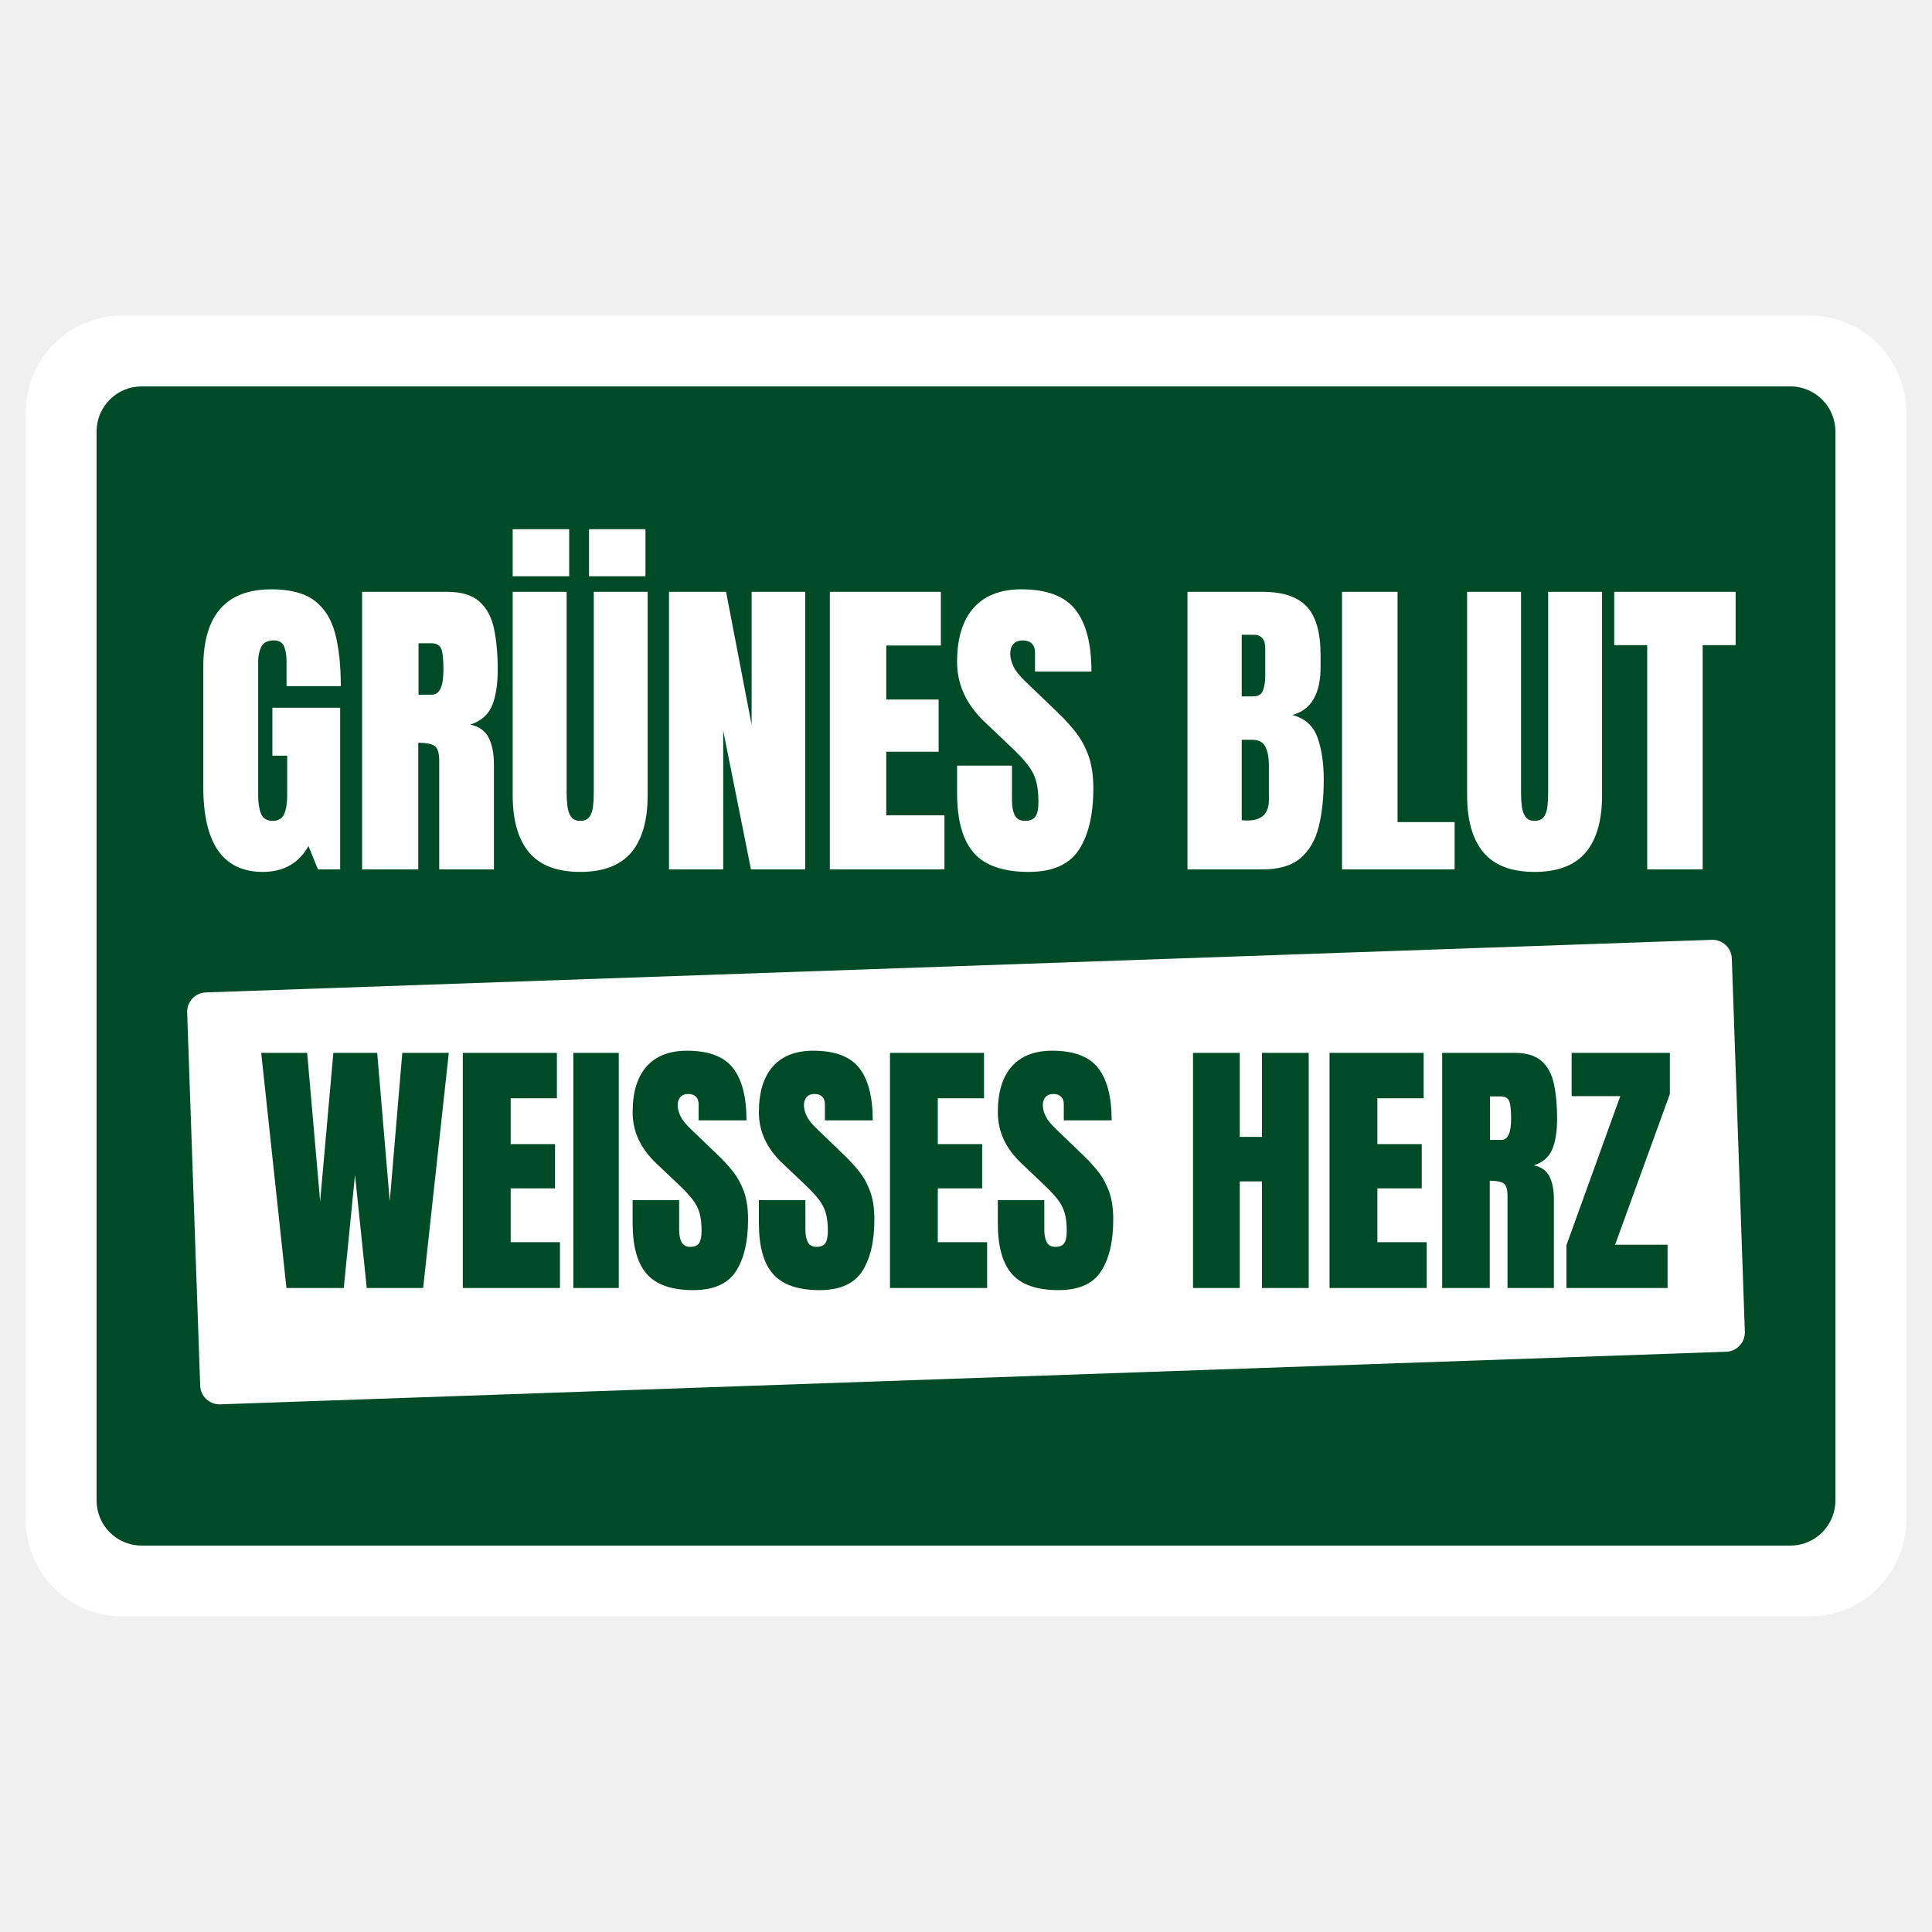
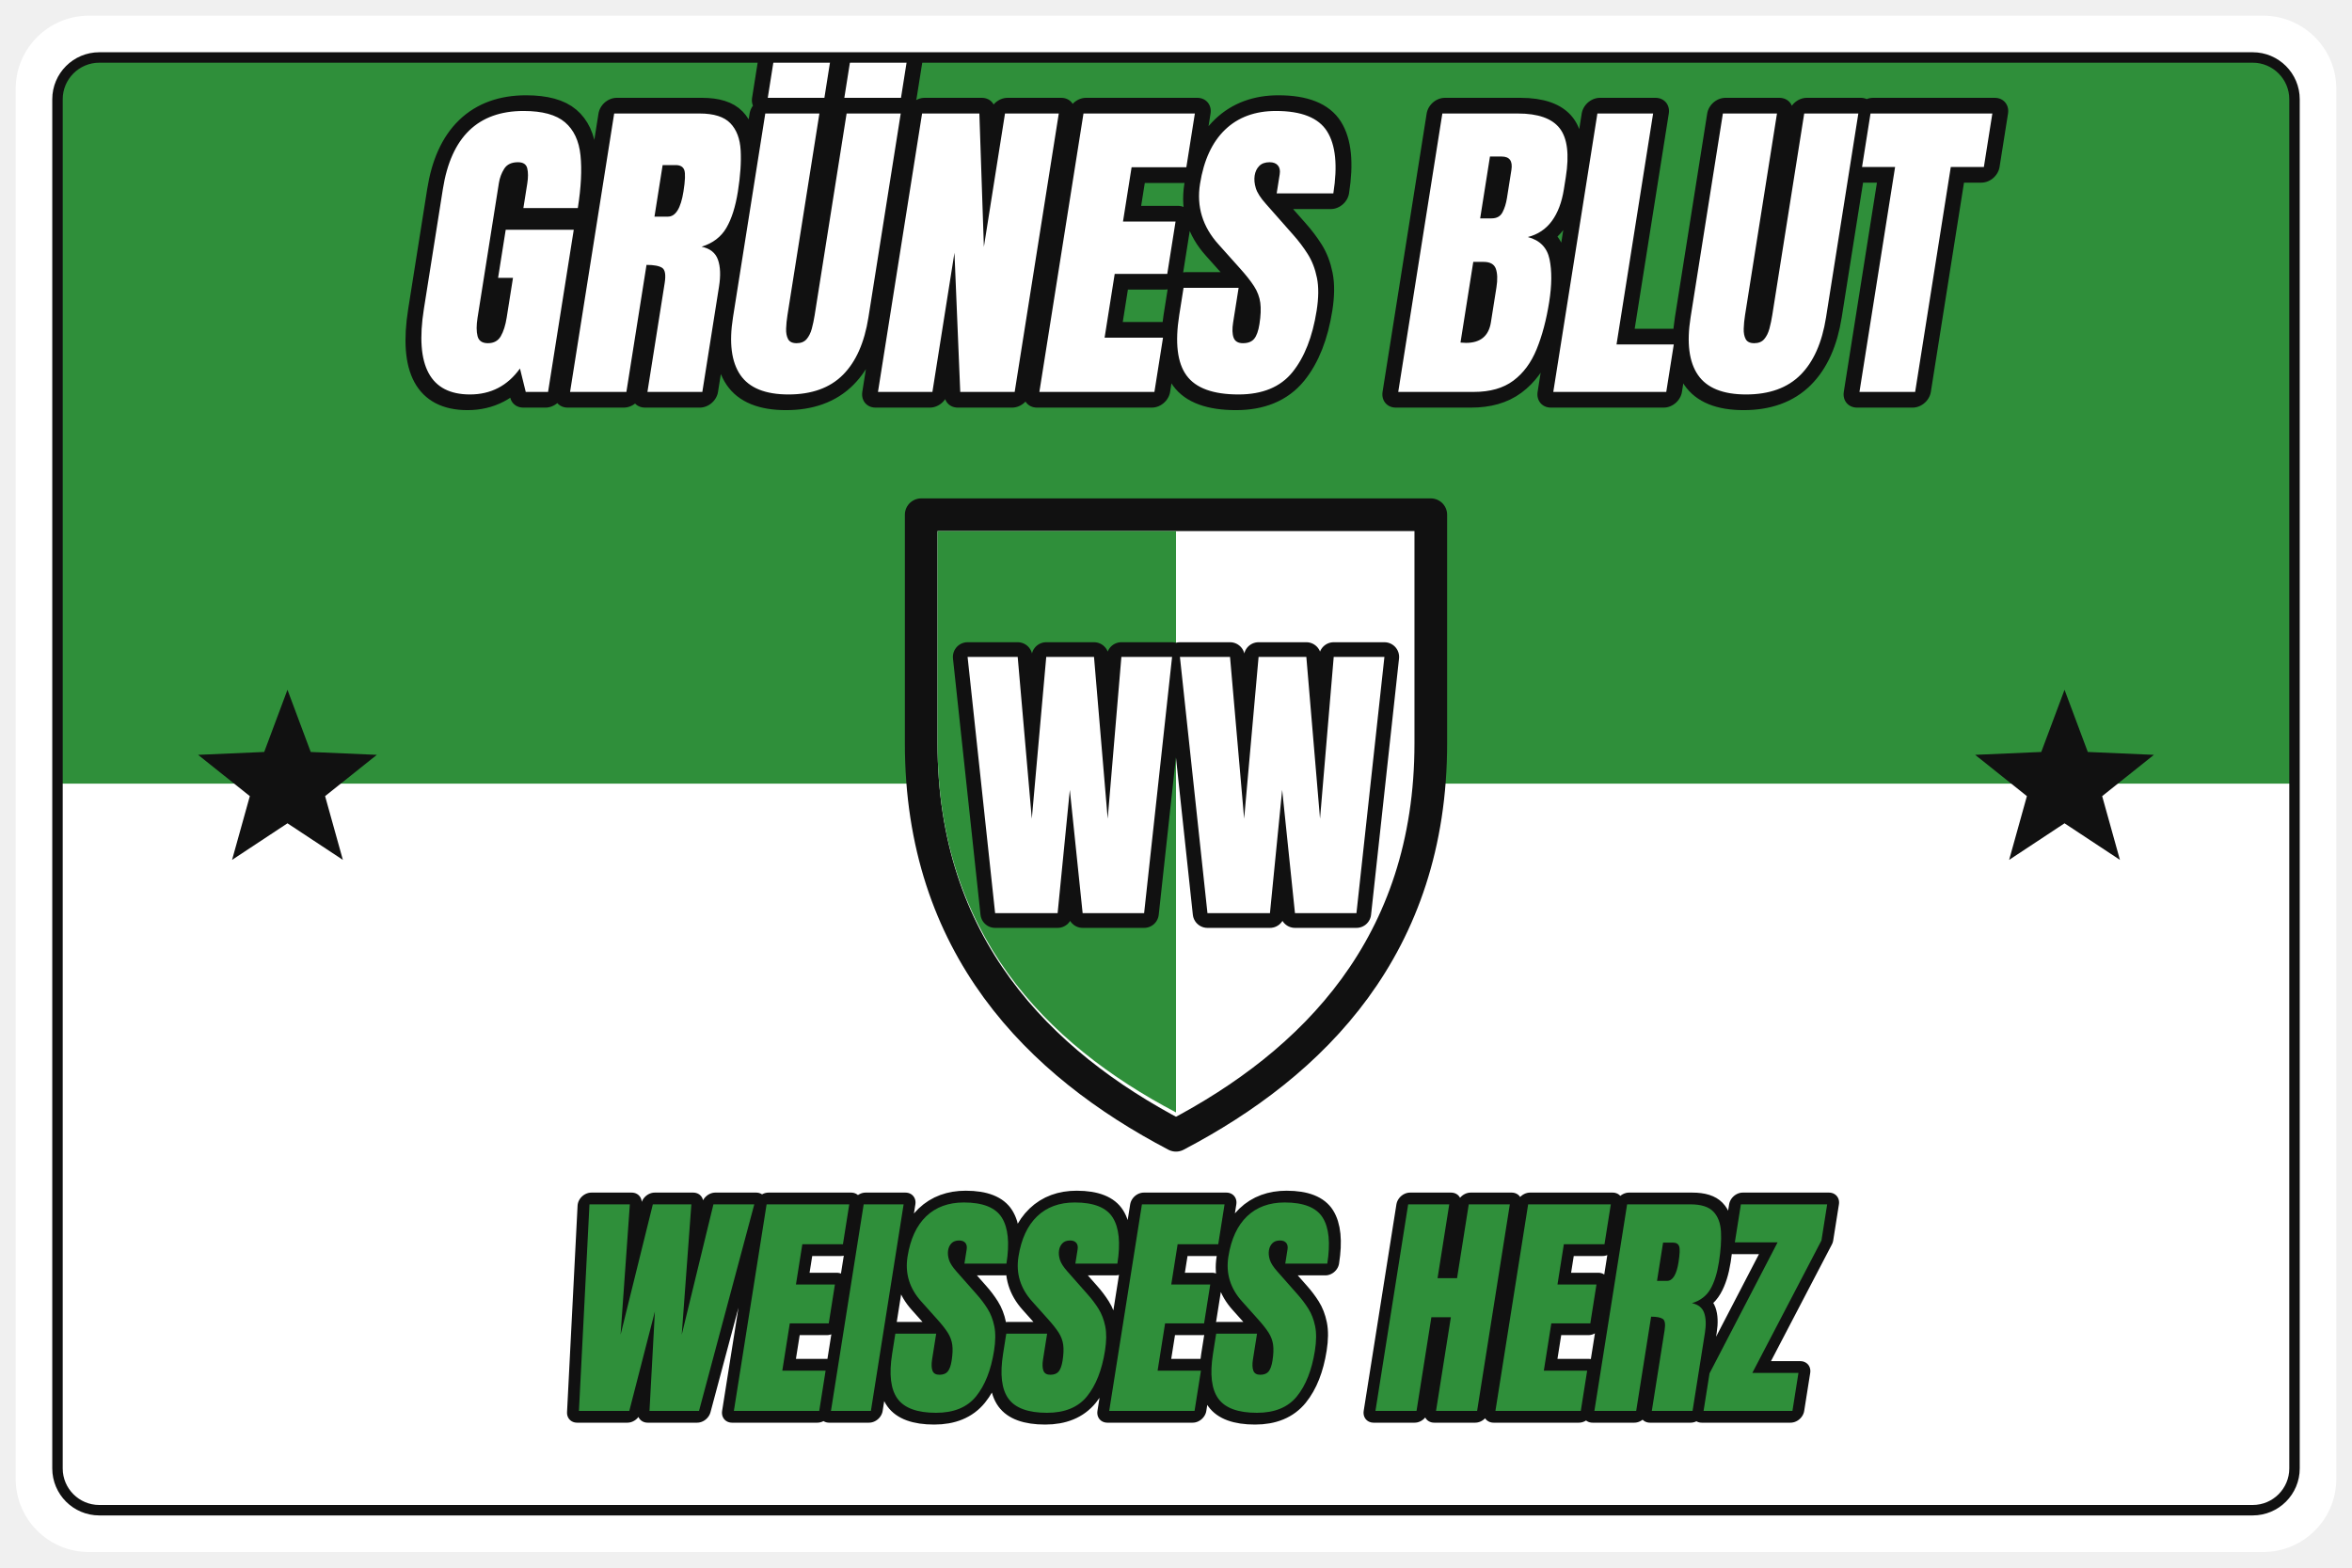
- <svg xmlns="http://www.w3.org/2000/svg" viewBox="0 0 600 600" role="img" aria-label="Grünes Blut">
-   <rect x="8" y="98" width="584" height="404" rx="30" fill="#FFFFFF" />
-   <rect x="30" y="120" width="540" height="360" rx="14" fill="#004B27" />
-   <path d="M81.60 270.78L81.60 270.78Q63.13 270.78 63.13 244.34L63.13 244.34L63.13 207.17Q63.13 183.02 84.29 183.02L84.29 183.02Q93.01 183.02 97.66 186.52Q102.31 190.02 104.08 196.73Q105.84 203.44 105.84 213.09L105.84 213.09L88.99 213.09L88.99 205.45Q88.99 202.66 88.23 200.77Q87.47 198.89 85.07 198.89L85.07 198.89Q82.09 198.89 81.13 200.90Q80.18 202.90 80.18 205.30L80.18 205.30L80.18 247.08Q80.18 250.56 81.08 252.74Q81.99 254.92 84.63 254.92L84.63 254.92Q87.38 254.92 88.28 252.74Q89.19 250.56 89.19 246.98L89.19 246.98L89.19 234.69L84.59 234.69L84.59 219.80L105.64 219.80L105.64 270L98.74 270L95.80 262.75Q91.29 270.78 81.60 270.78ZM129.89 270L112.45 270L112.45 183.80L138.90 183.80Q145.51 183.80 148.89 186.82Q152.27 189.83 153.42 195.24Q154.57 200.65 154.57 207.95L154.57 207.95Q154.57 215.00 152.78 219.21Q150.99 223.43 146.05 225.04L146.05 225.04Q150.11 225.87 151.75 229.08Q153.39 232.29 153.39 237.38L153.39 237.38L153.39 270L136.40 270L136.40 236.26Q136.40 232.49 134.86 231.58Q133.31 230.67 129.89 230.67L129.89 230.67L129.89 270ZM129.98 199.77L129.98 215.74L134.15 215.74Q137.72 215.74 137.72 207.95L137.72 207.95Q137.72 202.90 136.94 201.34Q136.16 199.77 134.00 199.77L134.00 199.77L129.98 199.77ZM180.18 270.78L180.18 270.78Q169.41 270.78 164.32 264.74Q159.22 258.69 159.22 246.93L159.22 246.93L159.22 183.80L175.97 183.80L175.97 246.25Q175.97 248.40 176.22 250.39Q176.46 252.37 177.34 253.64Q178.22 254.92 180.18 254.92L180.18 254.92Q182.19 254.92 183.07 253.67Q183.95 252.42 184.18 250.41Q184.40 248.40 184.40 246.25L184.40 246.25L184.40 183.80L201.14 183.80L201.14 246.93Q201.14 258.69 196.05 264.74Q190.96 270.78 180.18 270.78ZM200.46 178.96L182.93 178.96L182.93 164.36L200.46 164.36L200.46 178.96ZM176.76 178.96L159.22 178.96L159.22 164.36L176.76 164.36L176.76 178.96ZM224.60 270L207.76 270L207.76 183.80L225.49 183.80L233.42 225.09L233.42 183.80L250.07 183.80L250.07 270L233.22 270L224.60 226.90L224.60 270ZM293.31 270L257.71 270L257.71 183.80L292.19 183.80L292.19 200.46L275.24 200.46L275.24 217.25L291.50 217.25L291.50 233.46L275.24 233.46L275.24 253.20L293.31 253.20L293.31 270ZM319.47 270.78L319.47 270.78Q307.66 270.78 302.45 264.91Q297.23 259.03 297.23 246.20L297.23 246.20L297.23 237.77L314.28 237.77L314.28 248.55Q314.28 251.54 315.18 253.23Q316.09 254.92 318.34 254.92L318.34 254.92Q320.69 254.92 321.60 253.54Q322.50 252.17 322.50 249.04L322.50 249.04Q322.50 245.07 321.72 242.40Q320.94 239.73 319.00 237.31Q317.07 234.89 313.64 231.65L313.64 231.65L305.90 224.31Q297.23 216.13 297.23 205.60L297.23 205.60Q297.23 194.58 302.35 188.80Q307.47 183.02 317.17 183.02L317.17 183.02Q329.02 183.02 333.99 189.34Q338.96 195.66 338.96 208.54L338.96 208.54L321.43 208.54L321.43 202.61Q321.43 200.85 320.42 199.87Q319.42 198.89 317.70 198.89L317.70 198.89Q315.65 198.89 314.69 200.04Q313.74 201.19 313.74 203.00L313.74 203.00Q313.74 204.81 314.72 206.92Q315.70 209.03 318.59 211.77L318.59 211.77L328.53 221.32Q331.52 224.16 334.01 227.32Q336.51 230.48 338.03 234.66Q339.55 238.85 339.55 244.88L339.55 244.88Q339.55 257.02 335.07 263.90Q330.58 270.78 319.47 270.78ZM392.15 270L368.78 270L368.78 183.80L392.15 183.80Q401.55 183.80 405.83 188.38Q410.12 192.96 410.12 203.49L410.12 203.49L410.12 207.26Q410.12 213.34 407.94 217.11Q405.76 220.88 401.30 222.05L401.30 222.05Q407.13 223.52 409.12 228.93Q411.10 234.35 411.10 242.13L411.10 242.13Q411.10 250.51 409.53 256.78Q407.96 263.05 403.85 266.52Q399.74 270 392.15 270L392.15 270ZM385.63 197.13L385.63 216.27L389.16 216.27Q391.56 216.27 392.24 214.41Q392.93 212.55 392.93 209.96L392.93 209.96L392.93 201.29Q392.93 197.13 389.26 197.13L389.26 197.13L385.63 197.13ZM387.35 254.82L387.35 254.82Q394.06 254.82 394.06 248.45L394.06 248.45L394.06 237.68Q394.06 234.00 392.95 231.87Q391.85 229.74 388.82 229.74L388.82 229.74L385.63 229.74L385.63 254.72Q386.71 254.82 387.35 254.82ZM451.75 270L416.78 270L416.78 183.80L434.02 183.80L434.02 255.31L451.75 255.31L451.75 270ZM476.58 270.78L476.58 270.78Q465.80 270.78 460.71 264.74Q455.62 258.69 455.62 246.93L455.62 246.93L455.62 183.80L472.37 183.80L472.37 246.25Q472.37 248.40 472.61 250.39Q472.86 252.37 473.74 253.64Q474.62 254.92 476.58 254.92L476.58 254.92Q478.59 254.92 479.47 253.67Q480.35 252.42 480.57 250.41Q480.79 248.40 480.79 246.25L480.79 246.25L480.79 183.80L497.54 183.80L497.54 246.93Q497.54 258.69 492.45 264.74Q487.35 270.78 476.58 270.78ZM528.78 270L511.55 270L511.55 200.36L501.31 200.36L501.31 183.80L539.02 183.80L539.02 200.36L528.78 200.36L528.78 270Z" fill="#FFFFFF" />
-   <rect x="60" y="300" width="480" height="128" rx="6" fill="#FFFFFF" transform="rotate(-2 300 364)" />
-   <path d="M106.76 400L88.96 400L81.12 326.97L95.39 326.97L99.42 373.07L103.53 326.97L117.14 326.97L121.04 373.07L124.94 326.97L139.38 326.97L131.41 400L113.90 400L110.25 364.85L106.76 400ZM173.90 400L143.73 400L143.73 326.97L172.95 326.97L172.95 341.08L158.59 341.08L158.59 355.31L172.37 355.31L172.37 369.05L158.59 369.05L158.59 385.77L173.90 385.77L173.90 400ZM192.16 400L178.05 400L178.05 326.97L192.16 326.97L192.16 400ZM215.31 400.66L215.31 400.66Q205.31 400.66 200.89 395.68Q196.47 390.71 196.47 379.83L196.47 379.83L196.47 372.70L210.91 372.70L210.91 381.83Q210.91 384.36 211.68 385.79Q212.45 387.22 214.36 387.22L214.36 387.22Q216.35 387.22 217.12 386.06Q217.88 384.90 217.88 382.24L217.88 382.24Q217.88 378.88 217.22 376.62Q216.56 374.36 214.92 372.30Q213.28 370.25 210.37 367.51L210.37 367.51L203.82 361.29Q196.47 354.36 196.47 345.44L196.47 345.44Q196.47 336.10 200.81 331.20Q205.15 326.31 213.36 326.31L213.36 326.31Q223.40 326.31 227.61 331.66Q231.83 337.01 231.83 347.93L231.83 347.93L216.97 347.93L216.97 342.90Q216.97 341.41 216.12 340.58Q215.27 339.75 213.82 339.75L213.82 339.75Q212.07 339.75 211.27 340.73Q210.46 341.70 210.46 343.24L210.46 343.24Q210.46 344.77 211.29 346.56Q212.12 348.34 214.56 350.66L214.56 350.66L222.99 358.76Q225.52 361.16 227.63 363.84Q229.75 366.51 231.04 370.06Q232.32 373.61 232.32 378.71L232.32 378.71Q232.32 389.00 228.53 394.83Q224.73 400.66 215.31 400.66ZM254.52 400.66L254.52 400.66Q244.52 400.66 240.10 395.68Q235.68 390.71 235.68 379.83L235.68 379.83L235.68 372.70L250.12 372.70L250.12 381.83Q250.12 384.36 250.89 385.79Q251.66 387.22 253.57 387.22L253.57 387.22Q255.56 387.22 256.33 386.06Q257.10 384.90 257.10 382.24L257.10 382.24Q257.10 378.88 256.43 376.62Q255.77 374.36 254.13 372.30Q252.49 370.25 249.59 367.51L249.59 367.51L243.03 361.29Q235.68 354.36 235.68 345.44L235.68 345.44Q235.68 336.10 240.02 331.20Q244.36 326.31 252.57 326.31L252.57 326.31Q262.61 326.31 266.83 331.66Q271.04 337.01 271.04 347.93L271.04 347.93L256.18 347.93L256.18 342.90Q256.18 341.41 255.33 340.58Q254.48 339.75 253.03 339.75L253.03 339.75Q251.29 339.75 250.48 340.73Q249.67 341.70 249.67 343.24L249.67 343.24Q249.67 344.77 250.50 346.56Q251.33 348.34 253.78 350.66L253.78 350.66L262.20 358.76Q264.73 361.16 266.85 363.84Q268.96 366.51 270.25 370.06Q271.54 373.61 271.54 378.71L271.54 378.71Q271.54 389.00 267.74 394.83Q263.94 400.66 254.52 400.66ZM306.56 400L276.39 400L276.39 326.97L305.60 326.97L305.60 341.08L291.24 341.08L291.24 355.31L305.02 355.31L305.02 369.05L291.24 369.05L291.24 385.77L306.56 385.77L306.56 400ZM328.71 400.66L328.71 400.66Q318.71 400.66 314.29 395.68Q309.88 390.71 309.88 379.83L309.88 379.83L309.88 372.70L324.32 372.70L324.32 381.83Q324.32 384.36 325.08 385.79Q325.85 387.22 327.76 387.22L327.76 387.22Q329.75 387.22 330.52 386.06Q331.29 384.90 331.29 382.24L331.29 382.24Q331.29 378.88 330.62 376.62Q329.96 374.36 328.32 372.30Q326.68 370.25 323.78 367.51L323.78 367.51L317.22 361.29Q309.88 354.36 309.88 345.44L309.88 345.44Q309.88 336.10 314.21 331.20Q318.55 326.31 326.76 326.31L326.76 326.31Q336.80 326.31 341.02 331.66Q345.23 337.01 345.23 347.93L345.23 347.93L330.37 347.93L330.37 342.90Q330.37 341.41 329.52 340.58Q328.67 339.75 327.22 339.75L327.22 339.75Q325.48 339.75 324.67 340.73Q323.86 341.70 323.86 343.24L323.86 343.24Q323.86 344.77 324.69 346.56Q325.52 348.34 327.97 350.66L327.97 350.66L336.39 358.76Q338.92 361.16 341.04 363.84Q343.15 366.51 344.44 370.06Q345.73 373.61 345.73 378.71L345.73 378.71Q345.73 389.00 341.93 394.83Q338.13 400.66 328.71 400.66ZM385.02 400L370.50 400L370.50 326.97L385.02 326.97L385.02 353.07L391.91 353.07L391.91 326.97L406.43 326.97L406.43 400L391.91 400L391.91 366.89L385.02 366.89L385.02 400ZM443.07 400L412.90 400L412.90 326.97L442.12 326.97L442.12 341.08L427.76 341.08L427.76 355.31L441.54 355.31L441.54 369.05L427.76 369.05L427.76 385.77L443.07 385.77L443.07 400ZM462.66 400L447.88 400L447.88 326.97L470.29 326.97Q475.89 326.97 478.76 329.52Q481.62 332.07 482.59 336.66Q483.57 341.24 483.57 347.43L483.57 347.43Q483.57 353.40 482.05 356.97Q480.54 360.54 476.35 361.91L476.35 361.91Q479.79 362.61 481.18 365.33Q482.57 368.05 482.57 372.37L482.57 372.37L482.57 400L468.17 400L468.17 371.41Q468.17 368.22 466.87 367.45Q465.56 366.68 462.66 366.68L462.66 366.68L462.66 400ZM462.74 340.50L462.74 354.02L466.27 354.02Q469.29 354.02 469.29 347.43L469.29 347.43Q469.29 343.15 468.63 341.83Q467.97 340.50 466.14 340.50L466.14 340.50L462.74 340.50ZM517.88 400L486.47 400L486.47 386.72L503.20 340.41L488.09 340.41L488.09 326.97L518.59 326.97L518.59 339.75L501.58 386.56L517.88 386.56L517.88 400Z" fill="#004B27" />
+ <svg xmlns="http://www.w3.org/2000/svg" viewBox="0 0 900 600" role="img" aria-label="Grünes Blut, weißes Herz">
+   <rect x="6" y="6" width="888" height="588" rx="28" fill="#FFFFFF" />
+   <clipPath id="r32">
+     <rect x="22" y="22" width="856" height="556" rx="16" />
+   </clipPath>
+   <g clip-path="url(#r32)">
+     <rect x="0" y="0" width="900" height="300" fill="#2F8F3A" />
+     <rect x="0" y="300" width="900" height="300" fill="#FFFFFF" />
+     <polygon points="110.0,264.0 118.9,287.8 144.2,288.9 124.4,304.7 131.2,329.1 110.0,315.1 88.8,329.1 95.6,304.7 75.8,288.9 101.1,287.8" fill="#111111" />
+     <polygon points="790.0,264.0 798.9,287.8 824.2,288.9 804.4,304.7 811.2,329.1 790.0,315.1 768.8,329.1 775.6,304.7 755.8,288.9 781.1,287.8" fill="#111111" />
+     <g transform="translate(450 312) scale(1.25)">
+       <path d="M-78 -92h156v70c0 62-36 98-78 120-42-22-78-58-78-120z" fill="#FFFFFF" stroke="#111111" stroke-width="10" stroke-linejoin="round" />
+       <clipPath id="sc450312">
+         <path d="M-73 -87h146v65c0 58-33 92-73 113-40-21-73-55-73-113z" />
+       </clipPath>
+       <g clip-path="url(#sc450312)">
+         <rect x="-80" y="-90" width="80" height="200" fill="#2F8F3A" />
+       </g>
+       <path d="M-36.24 30L-55.37 30L-63.80-48.46L-48.46-48.46L-44.14 1.07L-39.72-48.46L-25.10-48.46L-20.91 1.07L-16.72-48.46L-1.20-48.46L-9.76 30L-28.58 30L-32.50-7.76L-36.24 30ZM28.76 30L9.63 30L1.20-48.46L16.54-48.46L20.86 1.07L25.28-48.46L39.90-48.46L44.09 1.07L48.28-48.46L63.80-48.46L55.24 30L36.42 30L32.50-7.76L28.76 30Z" fill="#111111" stroke="#111111" stroke-width="9" stroke-linejoin="round" />
+       <path d="M-36.24 30L-55.37 30L-63.80-48.46L-48.46-48.46L-44.14 1.07L-39.72-48.46L-25.10-48.46L-20.91 1.07L-16.72-48.46L-1.20-48.46L-9.76 30L-28.58 30L-32.50-7.76L-36.24 30ZM28.76 30L9.63 30L1.20-48.46L16.54-48.46L20.86 1.07L25.28-48.46L39.90-48.46L44.09 1.07L48.28-48.46L63.80-48.46L55.24 30L36.42 30L32.50-7.76L28.76 30Z" fill="#FFFFFF" />
+     </g>
+     <path d="M179.99 150.97L179.99 150.97Q157.17 150.97 157.17 118.27L157.17 118.27L157.17 72.32Q157.17 42.47 183.32 42.47L183.32 42.47Q194.10 42.47 199.85 46.80Q205.60 51.13 207.78 59.42Q209.96 67.72 209.96 79.64L209.96 79.64L189.13 79.64L189.13 70.20Q189.13 66.75 188.20 64.42Q187.26 62.09 184.29 62.09L184.29 62.09Q180.60 62.09 179.42 64.57Q178.24 67.05 178.24 70.02L178.24 70.02L178.24 121.66Q178.24 125.96 179.36 128.66Q180.48 131.35 183.75 131.35L183.75 131.35Q187.14 131.35 188.26 128.66Q189.38 125.96 189.38 121.54L189.38 121.54L189.38 106.35L183.68 106.35L183.68 87.94L209.72 87.94L209.72 150L201.18 150L197.55 141.04Q191.98 150.97 179.99 150.97ZM239.69 150L218.14 150L218.14 43.44L250.83 43.44Q259.00 43.44 263.18 47.16Q267.36 50.88 268.78 57.58Q270.21 64.27 270.21 73.29L270.21 73.29Q270.21 82.01 268.00 87.21Q265.79 92.42 259.67 94.42L259.67 94.42Q264.70 95.45 266.72 99.41Q268.75 103.38 268.75 109.68L268.75 109.68L268.75 150L247.74 150L247.74 108.28Q247.74 103.62 245.84 102.50Q243.93 101.38 239.69 101.38L239.69 101.38L239.69 150ZM239.81 63.18L239.81 82.91L244.96 82.91Q249.38 82.91 249.38 73.29L249.38 73.29Q249.38 67.05 248.41 65.11Q247.44 63.18 244.78 63.18L244.78 63.18L239.81 63.18ZM301.87 150.97L301.87 150.97Q288.55 150.97 282.25 143.49Q275.96 136.01 275.96 121.48L275.96 121.48L275.96 43.44L296.67 43.44L296.67 120.63Q296.67 123.30 296.97 125.75Q297.27 128.20 298.36 129.78Q299.45 131.35 301.87 131.35L301.87 131.35Q304.35 131.35 305.44 129.81Q306.53 128.26 306.81 125.78Q307.08 123.30 307.08 120.63L307.08 120.63L307.08 43.44L327.79 43.44L327.79 121.48Q327.79 136.01 321.49 143.49Q315.19 150.97 301.87 150.97ZM326.94 37.44L305.26 37.44L305.26 19.40L326.94 19.40L326.94 37.44ZM297.63 37.44L275.96 37.44L275.96 19.40L297.63 19.40L297.63 37.44ZM356.79 150L335.96 150L335.96 43.44L357.88 43.44L367.69 94.48L367.69 43.44L388.27 43.44L388.27 150L367.44 150L356.79 96.72L356.79 150ZM441.74 150L397.72 150L397.72 43.44L440.34 43.44L440.34 64.02L419.39 64.02L419.39 84.79L439.50 84.79L439.50 104.83L419.39 104.83L419.39 129.23L441.74 129.23L441.74 150ZM474.07 150.97L474.07 150.97Q459.48 150.97 453.03 143.70Q446.58 136.44 446.58 120.57L446.58 120.57L446.58 110.16L467.65 110.16L467.65 123.48Q467.65 127.17 468.77 129.26Q469.89 131.35 472.67 131.35L472.67 131.35Q475.58 131.35 476.70 129.66Q477.82 127.96 477.82 124.09L477.82 124.09Q477.82 119.18 476.85 115.88Q475.88 112.58 473.49 109.58Q471.10 106.59 466.86 102.59L466.86 102.59L457.30 93.51Q446.58 83.40 446.58 70.38L446.58 70.38Q446.58 56.76 452.91 49.61Q459.23 42.47 471.22 42.47L471.22 42.47Q485.87 42.47 492.02 50.28Q498.17 58.09 498.17 74.01L498.17 74.01L476.49 74.01L476.49 66.69Q476.49 64.51 475.25 63.30Q474.01 62.09 471.89 62.09L471.89 62.09Q469.34 62.09 468.16 63.51Q466.98 64.93 466.98 67.17L466.98 67.17Q466.98 69.41 468.19 72.02Q469.41 74.62 472.98 78.01L472.98 78.01L485.27 89.82Q488.96 93.33 492.05 97.23Q495.14 101.14 497.01 106.32Q498.89 111.49 498.89 118.94L498.89 118.94Q498.89 133.96 493.35 142.46Q487.81 150.97 474.07 150.97ZM563.92 150L535.04 150L535.04 43.44L563.92 43.44Q575.54 43.44 580.84 49.10Q586.14 54.76 586.14 67.78L586.14 67.78L586.14 72.44Q586.14 79.95 583.45 84.61Q580.75 89.27 575.24 90.72L575.24 90.72Q582.45 92.54 584.90 99.23Q587.35 105.92 587.35 115.55L587.35 115.55Q587.35 125.90 585.41 133.65Q583.48 141.40 578.39 145.70Q573.30 150 563.92 150L563.92 150ZM555.87 59.91L555.87 83.58L560.23 83.58Q563.19 83.58 564.04 81.28Q564.89 78.98 564.89 75.77L564.89 75.77L564.89 65.05Q564.89 59.91 560.35 59.91L560.35 59.91L555.87 59.91ZM557.99 131.23L557.99 131.23Q566.28 131.23 566.28 123.36L566.28 123.36L566.28 110.04Q566.28 105.50 564.92 102.86Q563.56 100.23 559.80 100.23L559.80 100.23L555.87 100.23L555.87 131.11Q557.20 131.23 557.99 131.23ZM637.60 150L594.37 150L594.37 43.44L615.69 43.44L615.69 131.84L637.60 131.84L637.60 150ZM668.30 150.97L668.30 150.97Q654.98 150.97 648.68 143.49Q642.39 136.01 642.39 121.48L642.39 121.48L642.39 43.44L663.09 43.44L663.09 120.63Q663.09 123.30 663.40 125.75Q663.70 128.20 664.79 129.78Q665.88 131.35 668.30 131.35L668.30 131.35Q670.78 131.35 671.87 129.81Q672.96 128.26 673.24 125.78Q673.51 123.30 673.51 120.63L673.51 120.63L673.51 43.44L694.22 43.44L694.22 121.48Q694.22 136.01 687.92 143.49Q681.62 150.97 668.30 150.97ZM732.84 150L711.53 150L711.53 63.90L698.88 63.90L698.88 43.44L745.50 43.44L745.50 63.90L732.84 63.90L732.84 150Z" fill="#111111" stroke="#111111" stroke-width="12" stroke-linejoin="round" transform="translate(450 150) skewX(-9) translate(-450 -150)" />
+     <path d="M179.99 150.97L179.99 150.97Q157.17 150.97 157.17 118.27L157.17 118.27L157.17 72.32Q157.17 42.47 183.32 42.47L183.32 42.47Q194.10 42.47 199.85 46.80Q205.60 51.13 207.78 59.42Q209.96 67.72 209.96 79.64L209.96 79.64L189.13 79.64L189.13 70.20Q189.13 66.75 188.20 64.42Q187.26 62.09 184.29 62.09L184.29 62.09Q180.60 62.09 179.42 64.57Q178.24 67.05 178.24 70.02L178.24 70.02L178.24 121.66Q178.24 125.96 179.36 128.66Q180.48 131.35 183.75 131.35L183.75 131.35Q187.14 131.35 188.26 128.66Q189.38 125.96 189.38 121.54L189.38 121.54L189.38 106.35L183.68 106.35L183.68 87.94L209.72 87.94L209.72 150L201.18 150L197.55 141.04Q191.98 150.97 179.99 150.97ZM239.69 150L218.14 150L218.14 43.44L250.83 43.44Q259.00 43.44 263.18 47.16Q267.36 50.88 268.78 57.58Q270.21 64.27 270.21 73.29L270.21 73.29Q270.21 82.01 268.00 87.21Q265.79 92.42 259.67 94.42L259.67 94.42Q264.70 95.45 266.72 99.41Q268.75 103.38 268.75 109.68L268.75 109.68L268.75 150L247.74 150L247.74 108.28Q247.74 103.62 245.84 102.50Q243.93 101.38 239.69 101.38L239.69 101.38L239.69 150ZM239.81 63.18L239.81 82.91L244.96 82.91Q249.38 82.91 249.38 73.29L249.38 73.29Q249.38 67.05 248.41 65.11Q247.44 63.18 244.78 63.18L244.78 63.18L239.81 63.18ZM301.87 150.97L301.87 150.97Q288.55 150.97 282.25 143.49Q275.96 136.01 275.96 121.48L275.96 121.48L275.96 43.44L296.67 43.44L296.67 120.63Q296.67 123.30 296.97 125.75Q297.27 128.20 298.36 129.78Q299.45 131.35 301.87 131.35L301.87 131.35Q304.35 131.35 305.44 129.81Q306.53 128.26 306.81 125.78Q307.08 123.30 307.08 120.63L307.08 120.63L307.08 43.44L327.79 43.44L327.79 121.48Q327.79 136.01 321.49 143.49Q315.19 150.97 301.87 150.97ZM326.94 37.44L305.26 37.44L305.26 19.40L326.94 19.40L326.94 37.44ZM297.63 37.44L275.96 37.44L275.96 19.40L297.63 19.40L297.63 37.44ZM356.79 150L335.96 150L335.96 43.44L357.88 43.44L367.69 94.48L367.69 43.44L388.27 43.44L388.27 150L367.44 150L356.79 96.72L356.79 150ZM441.74 150L397.72 150L397.72 43.44L440.34 43.44L440.34 64.02L419.39 64.02L419.39 84.79L439.50 84.79L439.50 104.83L419.39 104.83L419.39 129.23L441.74 129.23L441.74 150ZM474.07 150.97L474.07 150.97Q459.48 150.97 453.03 143.70Q446.58 136.44 446.58 120.57L446.58 120.57L446.58 110.16L467.65 110.16L467.65 123.48Q467.65 127.17 468.77 129.26Q469.89 131.35 472.67 131.35L472.67 131.35Q475.58 131.35 476.70 129.66Q477.82 127.96 477.82 124.09L477.82 124.09Q477.82 119.18 476.85 115.88Q475.88 112.58 473.49 109.58Q471.10 106.59 466.86 102.59L466.86 102.59L457.30 93.51Q446.58 83.40 446.58 70.38L446.58 70.38Q446.58 56.76 452.91 49.61Q459.23 42.47 471.22 42.47L471.22 42.47Q485.87 42.47 492.02 50.28Q498.17 58.09 498.17 74.01L498.17 74.01L476.49 74.01L476.49 66.69Q476.49 64.51 475.25 63.30Q474.01 62.09 471.89 62.09L471.89 62.09Q469.34 62.09 468.16 63.51Q466.98 64.93 466.98 67.17L466.98 67.17Q466.98 69.41 468.19 72.02Q469.41 74.62 472.98 78.01L472.98 78.01L485.27 89.82Q488.96 93.33 492.05 97.23Q495.14 101.14 497.01 106.32Q498.89 111.49 498.89 118.94L498.89 118.94Q498.89 133.96 493.35 142.46Q487.81 150.97 474.07 150.97ZM563.92 150L535.04 150L535.04 43.44L563.92 43.44Q575.54 43.44 580.84 49.10Q586.14 54.76 586.14 67.78L586.14 67.78L586.14 72.44Q586.14 79.95 583.45 84.61Q580.75 89.27 575.24 90.72L575.24 90.72Q582.45 92.54 584.90 99.23Q587.35 105.92 587.35 115.55L587.35 115.55Q587.35 125.90 585.41 133.65Q583.48 141.40 578.39 145.70Q573.30 150 563.92 150L563.92 150ZM555.87 59.91L555.87 83.58L560.23 83.58Q563.19 83.58 564.04 81.28Q564.89 78.98 564.89 75.77L564.89 75.77L564.89 65.05Q564.89 59.91 560.35 59.91L560.35 59.91L555.87 59.91ZM557.99 131.23L557.99 131.23Q566.28 131.23 566.28 123.36L566.28 123.36L566.28 110.04Q566.28 105.50 564.92 102.86Q563.56 100.23 559.80 100.23L559.80 100.23L555.87 100.23L555.87 131.11Q557.20 131.23 557.99 131.23ZM637.60 150L594.37 150L594.37 43.44L615.69 43.44L615.69 131.84L637.60 131.84L637.60 150ZM668.30 150.97L668.30 150.97Q654.98 150.97 648.68 143.49Q642.39 136.01 642.39 121.48L642.39 121.48L642.39 43.44L663.09 43.44L663.09 120.63Q663.09 123.30 663.40 125.75Q663.70 128.20 664.79 129.78Q665.88 131.35 668.30 131.35L668.30 131.35Q670.78 131.35 671.87 129.81Q672.96 128.26 673.24 125.78Q673.51 123.30 673.51 120.63L673.51 120.63L673.51 43.44L694.22 43.44L694.22 121.48Q694.22 136.01 687.92 143.49Q681.62 150.97 668.30 150.97ZM732.84 150L711.53 150L711.53 63.90L698.88 63.90L698.88 43.44L745.50 43.44L745.50 63.90L732.84 63.90L732.84 150Z" fill="#FFFFFF" transform="translate(450 150) skewX(-9) translate(-450 -150)" />
+     <path d="M240.80 540L221.53 540L213.04 460.94L228.49 460.94L232.85 510.85L237.29 460.94L252.03 460.94L256.25 510.85L260.47 460.94L276.11 460.94L267.48 540L248.53 540L244.57 501.95L240.80 540ZM313.48 540L280.82 540L280.82 460.94L312.45 460.94L312.45 476.21L296.91 476.21L296.91 491.62L311.82 491.62L311.82 506.49L296.91 506.49L296.91 524.59L313.48 524.59L313.48 540ZM333.25 540L317.97 540L317.97 460.94L333.25 460.94L333.25 540ZM358.31 540.72L358.31 540.72Q347.49 540.72 342.70 535.33Q337.92 529.94 337.92 518.17L337.92 518.17L337.92 510.44L353.55 510.44L353.55 520.32Q353.55 523.06 354.38 524.61Q355.21 526.16 357.28 526.16L357.28 526.16Q359.44 526.16 360.27 524.91Q361.10 523.65 361.10 520.77L361.10 520.77Q361.10 517.13 360.38 514.69Q359.66 512.24 357.89 510.01Q356.11 507.79 352.97 504.83L352.97 504.83L345.87 498.09Q337.92 490.59 337.92 480.93L337.92 480.93Q337.92 470.82 342.61 465.52Q347.31 460.22 356.20 460.22L356.20 460.22Q367.07 460.22 371.63 466.01Q376.19 471.81 376.19 483.62L376.19 483.62L360.11 483.62L360.11 478.19Q360.11 476.57 359.19 475.67Q358.27 474.77 356.70 474.77L356.70 474.77Q354.81 474.77 353.93 475.83Q353.06 476.88 353.06 478.55L353.06 478.55Q353.06 480.21 353.96 482.14Q354.86 484.07 357.51 486.59L357.51 486.59L366.63 495.35Q369.37 497.95 371.66 500.85Q373.95 503.75 375.34 507.59Q376.73 511.43 376.73 516.96L376.73 516.96Q376.73 528.10 372.62 534.41Q368.51 540.72 358.31 540.72ZM400.77 540.72L400.77 540.72Q389.94 540.72 385.16 535.33Q380.37 529.94 380.37 518.17L380.37 518.17L380.37 510.44L396.00 510.44L396.00 520.32Q396.00 523.06 396.83 524.61Q397.67 526.16 399.73 526.16L399.73 526.16Q401.89 526.16 402.72 524.91Q403.55 523.65 403.55 520.77L403.55 520.77Q403.55 517.13 402.83 514.69Q402.11 512.24 400.34 510.01Q398.56 507.79 395.42 504.83L395.42 504.83L388.32 498.09Q380.37 490.59 380.37 480.93L380.37 480.93Q380.37 470.82 385.07 465.52Q389.76 460.22 398.65 460.22L398.65 460.22Q409.53 460.22 414.08 466.01Q418.64 471.81 418.64 483.62L418.64 483.62L402.56 483.62L402.56 478.19Q402.56 476.57 401.64 475.67Q400.72 474.77 399.15 474.77L399.15 474.77Q397.26 474.77 396.39 475.83Q395.51 476.88 395.51 478.55L395.51 478.55Q395.51 480.21 396.41 482.14Q397.31 484.07 399.96 486.59L399.96 486.59L409.08 495.35Q411.82 497.95 414.11 500.85Q416.40 503.75 417.79 507.59Q419.18 511.43 419.18 516.96L419.18 516.96Q419.18 528.10 415.07 534.41Q410.96 540.72 400.77 540.72ZM457.10 540L424.44 540L424.44 460.94L456.06 460.94L456.06 476.21L440.52 476.21L440.52 491.62L455.44 491.62L455.44 506.49L440.52 506.49L440.52 524.59L457.10 524.59L457.10 540ZM481.09 540.72L481.09 540.72Q470.26 540.72 465.48 535.33Q460.69 529.94 460.69 518.17L460.69 518.17L460.69 510.44L476.32 510.44L476.32 520.32Q476.32 523.06 477.16 524.61Q477.99 526.16 480.05 526.16L480.05 526.16Q482.21 526.16 483.04 524.91Q483.87 523.65 483.87 520.77L483.87 520.77Q483.87 517.13 483.15 514.69Q482.43 512.24 480.66 510.01Q478.88 507.79 475.74 504.83L475.74 504.83L468.64 498.09Q460.69 490.59 460.69 480.93L460.69 480.93Q460.69 470.82 465.39 465.52Q470.08 460.22 478.97 460.22L478.97 460.22Q489.85 460.22 494.41 466.01Q498.96 471.81 498.96 483.62L498.96 483.62L482.88 483.62L482.88 478.19Q482.88 476.57 481.96 475.67Q481.04 474.77 479.47 474.77L479.47 474.77Q477.58 474.77 476.71 475.83Q475.83 476.88 475.83 478.55L475.83 478.55Q475.83 480.21 476.73 482.14Q477.63 484.07 480.28 486.59L480.28 486.59L489.40 495.35Q492.14 497.95 494.43 500.85Q496.72 503.75 498.11 507.59Q499.50 511.43 499.50 516.96L499.50 516.96Q499.50 528.10 495.39 534.41Q491.28 540.72 481.09 540.72ZM542.04 540L526.32 540L526.32 460.94L542.04 460.94L542.04 489.19L549.50 489.19L549.50 460.94L565.22 460.94L565.22 540L549.50 540L549.50 504.15L542.04 504.15L542.04 540ZM604.89 540L572.23 540L572.23 460.94L603.86 460.94L603.86 476.21L588.31 476.21L588.31 491.62L603.23 491.62L603.23 506.49L588.31 506.49L588.31 524.59L604.89 524.59L604.89 540ZM626.09 540L610.10 540L610.10 460.94L634.36 460.94Q640.42 460.94 643.52 463.70Q646.62 466.46 647.68 471.43Q648.73 476.39 648.73 483.08L648.73 483.08Q648.73 489.55 647.09 493.42Q645.46 497.28 640.92 498.76L640.92 498.76Q644.65 499.53 646.15 502.47Q647.66 505.41 647.66 510.08L647.66 510.08L647.66 540L632.07 540L632.07 509.05Q632.07 505.59 630.65 504.76Q629.24 503.93 626.09 503.93L626.09 503.93L626.09 540ZM626.18 475.58L626.18 490.23L630.00 490.23Q633.28 490.23 633.28 483.08L633.28 483.08Q633.28 478.46 632.56 477.02Q631.84 475.58 629.87 475.58L629.87 475.58L626.18 475.58ZM685.88 540L651.88 540L651.88 525.63L669.98 475.49L653.63 475.49L653.63 460.94L686.65 460.94L686.65 474.77L668.23 525.45L685.88 525.45L685.88 540Z" fill="#111111" stroke="#111111" stroke-width="9" stroke-linejoin="round" transform="translate(450 540) skewX(-9) translate(-450 -540)" />
+     <path d="M240.80 540L221.53 540L213.04 460.94L228.49 460.94L232.85 510.85L237.29 460.94L252.03 460.94L256.25 510.85L260.47 460.94L276.11 460.94L267.48 540L248.53 540L244.57 501.95L240.80 540ZM313.48 540L280.82 540L280.82 460.94L312.45 460.94L312.45 476.21L296.91 476.21L296.91 491.62L311.82 491.62L311.82 506.49L296.91 506.49L296.91 524.59L313.48 524.59L313.48 540ZM333.25 540L317.97 540L317.97 460.94L333.25 460.94L333.25 540ZM358.31 540.72L358.31 540.72Q347.49 540.72 342.70 535.33Q337.92 529.94 337.92 518.17L337.92 518.17L337.92 510.44L353.55 510.44L353.55 520.32Q353.55 523.06 354.38 524.61Q355.21 526.16 357.28 526.16L357.28 526.16Q359.44 526.16 360.27 524.91Q361.10 523.65 361.10 520.77L361.10 520.77Q361.10 517.13 360.38 514.69Q359.66 512.24 357.89 510.01Q356.11 507.79 352.97 504.83L352.97 504.83L345.87 498.09Q337.92 490.59 337.92 480.93L337.92 480.93Q337.92 470.82 342.61 465.52Q347.31 460.22 356.20 460.22L356.20 460.22Q367.07 460.22 371.63 466.01Q376.19 471.81 376.19 483.62L376.19 483.62L360.11 483.62L360.11 478.19Q360.11 476.57 359.19 475.67Q358.27 474.77 356.70 474.77L356.70 474.77Q354.81 474.77 353.93 475.83Q353.06 476.88 353.06 478.55L353.06 478.55Q353.06 480.21 353.96 482.14Q354.86 484.07 357.51 486.59L357.51 486.59L366.63 495.35Q369.37 497.95 371.66 500.85Q373.95 503.75 375.34 507.59Q376.73 511.43 376.73 516.96L376.73 516.96Q376.73 528.10 372.62 534.41Q368.51 540.72 358.31 540.72ZM400.77 540.72L400.77 540.72Q389.94 540.72 385.16 535.33Q380.37 529.94 380.37 518.17L380.37 518.17L380.37 510.44L396.00 510.44L396.00 520.32Q396.00 523.06 396.83 524.61Q397.67 526.16 399.73 526.16L399.73 526.16Q401.89 526.16 402.72 524.91Q403.55 523.65 403.55 520.77L403.55 520.77Q403.55 517.13 402.83 514.69Q402.11 512.24 400.34 510.01Q398.56 507.79 395.42 504.83L395.42 504.83L388.32 498.09Q380.37 490.59 380.37 480.93L380.37 480.93Q380.37 470.82 385.07 465.52Q389.76 460.22 398.65 460.22L398.65 460.22Q409.53 460.22 414.08 466.01Q418.64 471.81 418.64 483.62L418.64 483.62L402.56 483.62L402.56 478.19Q402.56 476.57 401.64 475.67Q400.72 474.77 399.15 474.77L399.15 474.77Q397.26 474.77 396.39 475.83Q395.51 476.88 395.51 478.55L395.51 478.55Q395.51 480.21 396.41 482.14Q397.31 484.07 399.96 486.59L399.96 486.59L409.08 495.35Q411.82 497.95 414.11 500.85Q416.40 503.75 417.79 507.59Q419.18 511.43 419.18 516.96L419.18 516.96Q419.18 528.10 415.07 534.41Q410.96 540.72 400.77 540.72ZM457.10 540L424.44 540L424.44 460.94L456.06 460.94L456.06 476.21L440.52 476.21L440.52 491.62L455.44 491.62L455.44 506.49L440.52 506.49L440.52 524.59L457.10 524.59L457.10 540ZM481.09 540.72L481.09 540.72Q470.26 540.72 465.48 535.33Q460.69 529.94 460.69 518.17L460.69 518.17L460.69 510.44L476.32 510.44L476.32 520.32Q476.32 523.06 477.16 524.61Q477.99 526.16 480.05 526.16L480.05 526.16Q482.21 526.16 483.04 524.91Q483.87 523.65 483.87 520.77L483.87 520.77Q483.87 517.13 483.15 514.69Q482.43 512.24 480.66 510.01Q478.88 507.79 475.74 504.83L475.74 504.83L468.64 498.09Q460.69 490.59 460.69 480.93L460.69 480.93Q460.69 470.82 465.39 465.52Q470.08 460.22 478.97 460.22L478.97 460.22Q489.85 460.22 494.41 466.01Q498.96 471.81 498.96 483.62L498.96 483.62L482.88 483.62L482.88 478.19Q482.88 476.57 481.96 475.67Q481.04 474.77 479.47 474.77L479.47 474.77Q477.58 474.77 476.71 475.83Q475.83 476.88 475.83 478.55L475.83 478.55Q475.83 480.21 476.73 482.14Q477.63 484.07 480.28 486.59L480.28 486.59L489.40 495.35Q492.14 497.95 494.43 500.85Q496.72 503.75 498.11 507.59Q499.50 511.43 499.50 516.96L499.50 516.96Q499.50 528.10 495.39 534.41Q491.28 540.72 481.09 540.72ZM542.04 540L526.32 540L526.32 460.94L542.04 460.94L542.04 489.19L549.50 489.19L549.50 460.94L565.22 460.94L565.22 540L549.50 540L549.50 504.15L542.04 504.15L542.04 540ZM604.89 540L572.23 540L572.23 460.94L603.86 460.94L603.86 476.21L588.31 476.21L588.31 491.62L603.23 491.62L603.23 506.49L588.31 506.49L588.31 524.59L604.89 524.59L604.89 540ZM626.09 540L610.10 540L610.10 460.94L634.36 460.94Q640.42 460.94 643.52 463.70Q646.62 466.46 647.68 471.43Q648.73 476.39 648.73 483.08L648.73 483.08Q648.73 489.55 647.09 493.42Q645.46 497.28 640.92 498.76L640.92 498.76Q644.65 499.53 646.15 502.47Q647.66 505.41 647.66 510.08L647.66 510.08L647.66 540L632.07 540L632.07 509.05Q632.07 505.59 630.65 504.76Q629.24 503.93 626.09 503.93L626.09 503.93L626.09 540ZM626.18 475.58L626.18 490.23L630.00 490.23Q633.28 490.23 633.28 483.08L633.28 483.08Q633.28 478.46 632.56 477.02Q631.84 475.58 629.87 475.58L629.87 475.58L626.18 475.58ZM685.88 540L651.88 540L651.88 525.63L669.98 475.49L653.63 475.49L653.63 460.94L686.65 460.94L686.65 474.77L668.23 525.45L685.88 525.45L685.88 540Z" fill="#2F8F3A" transform="translate(450 540) skewX(-9) translate(-450 -540)" />
+   </g>
+   <rect x="22" y="22" width="856" height="556" rx="16" fill="none" stroke="#111111" stroke-width="4" />
</svg>
